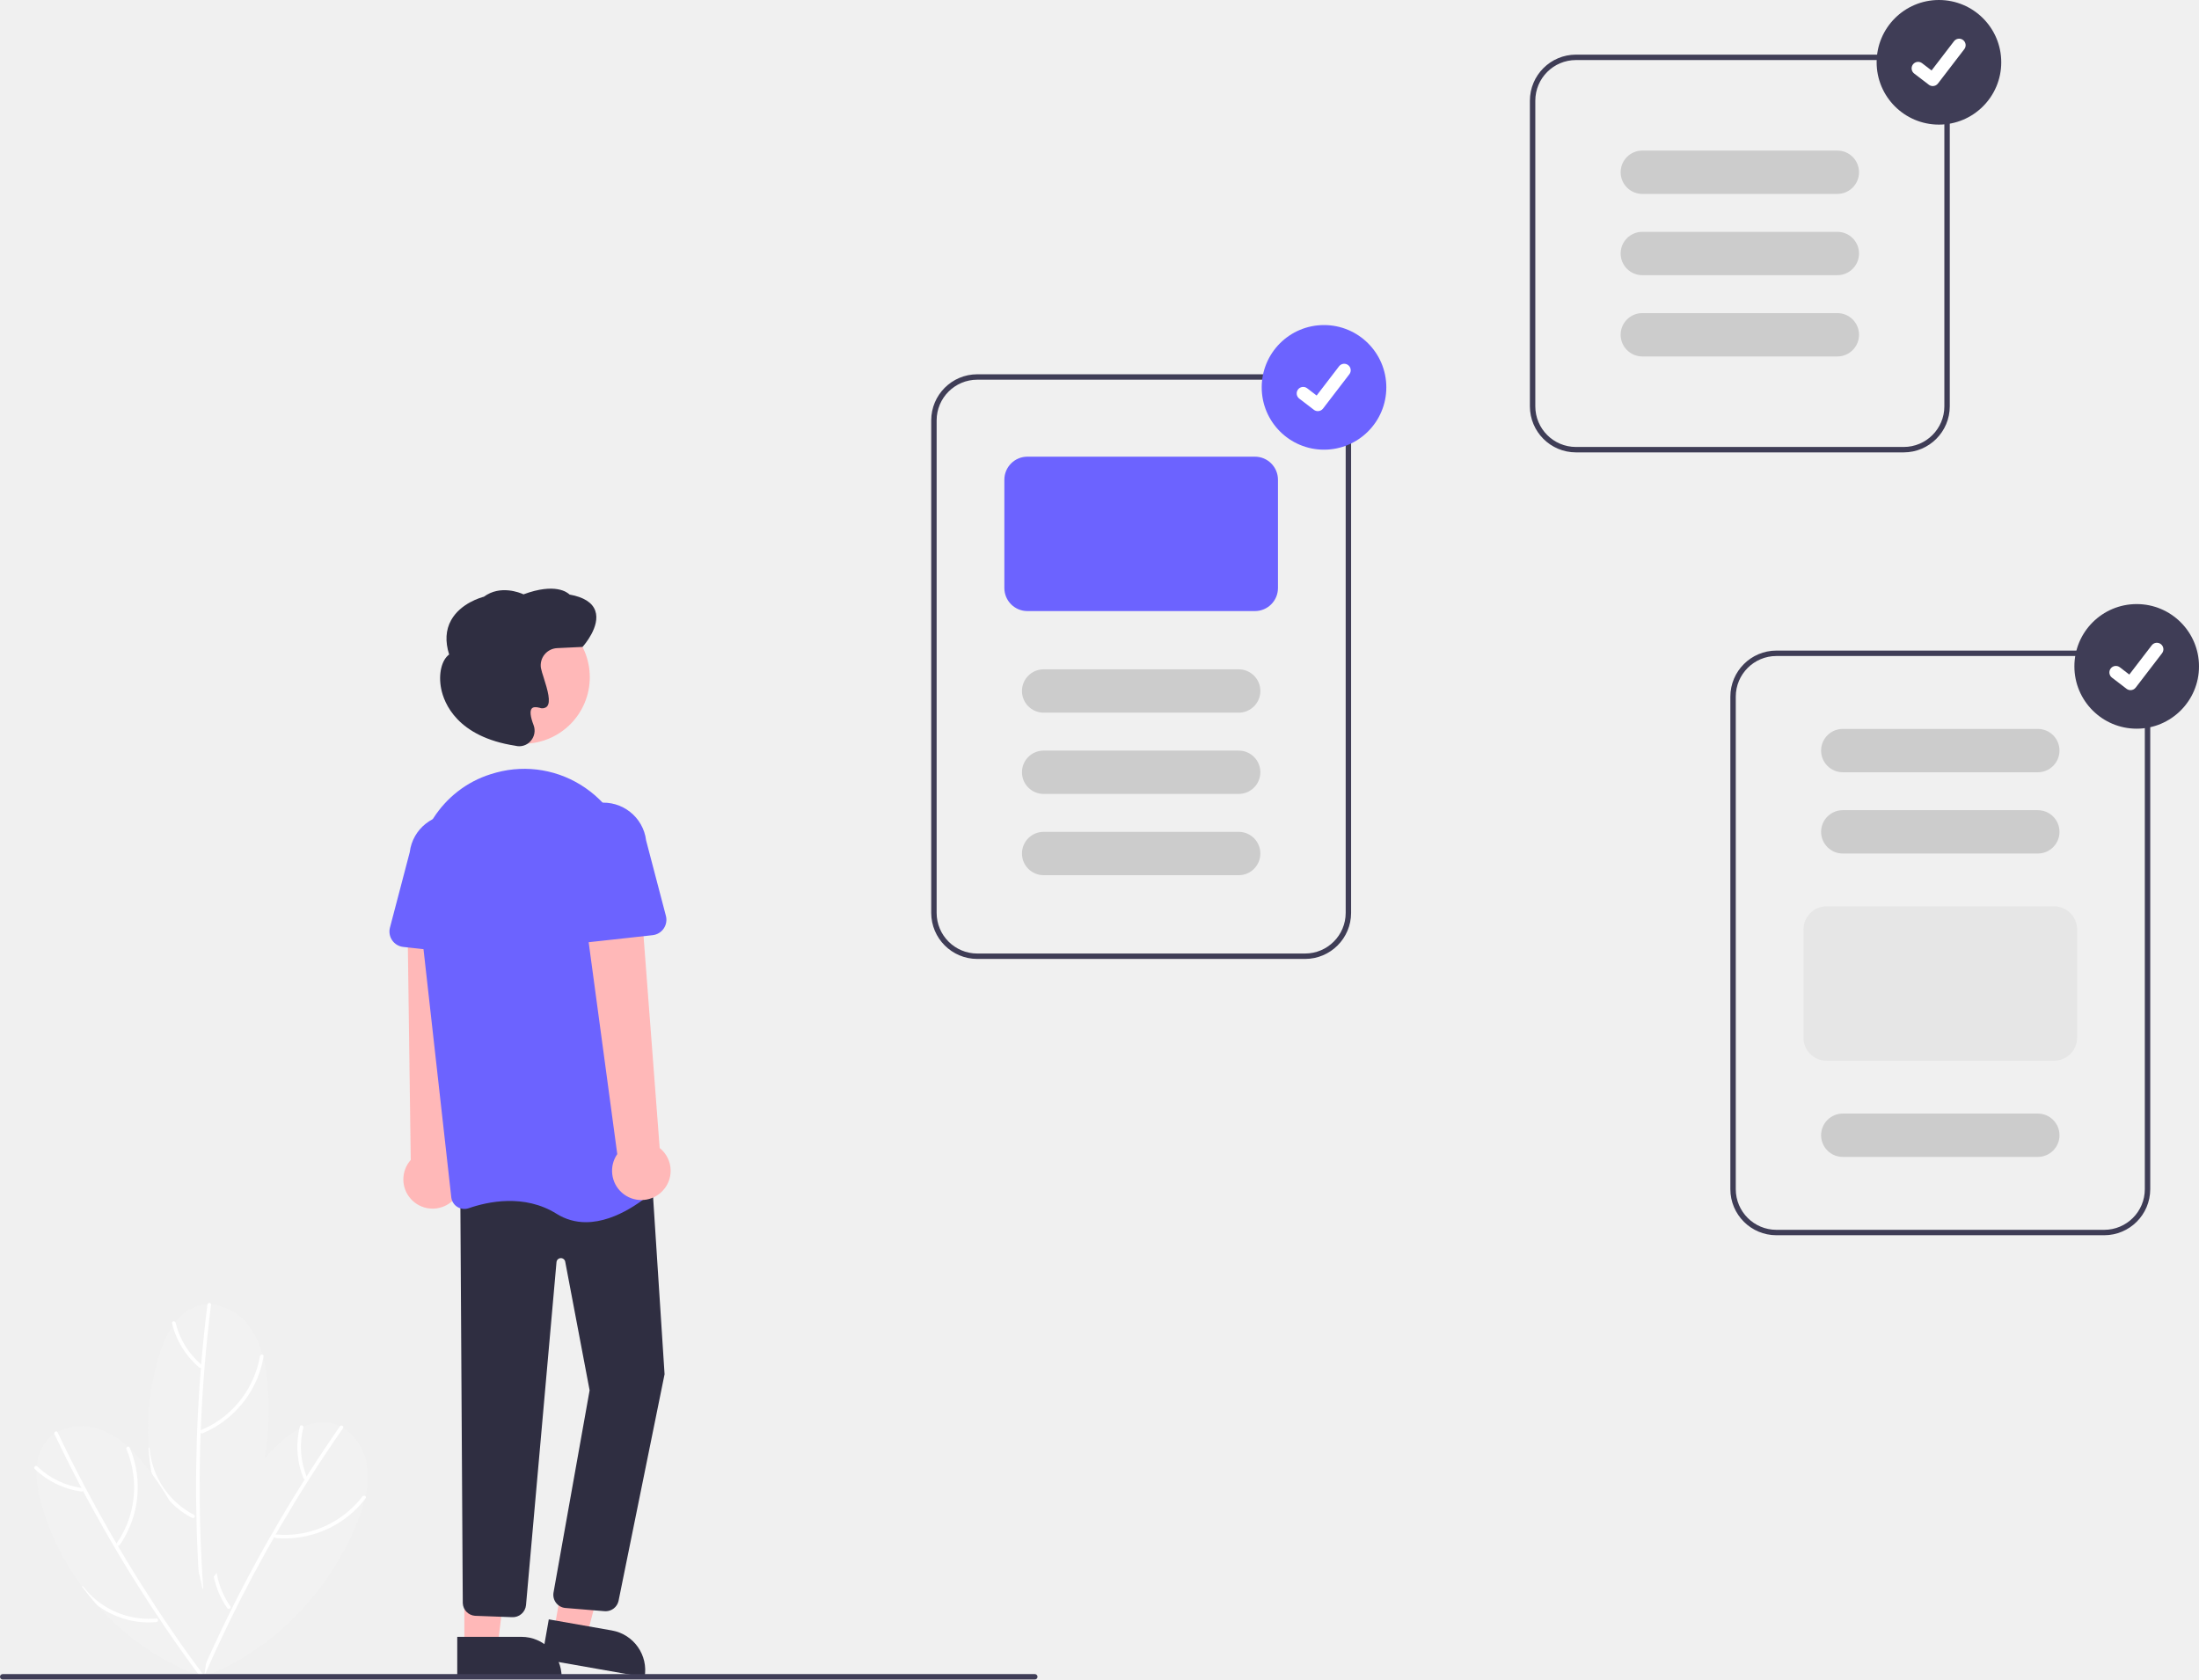
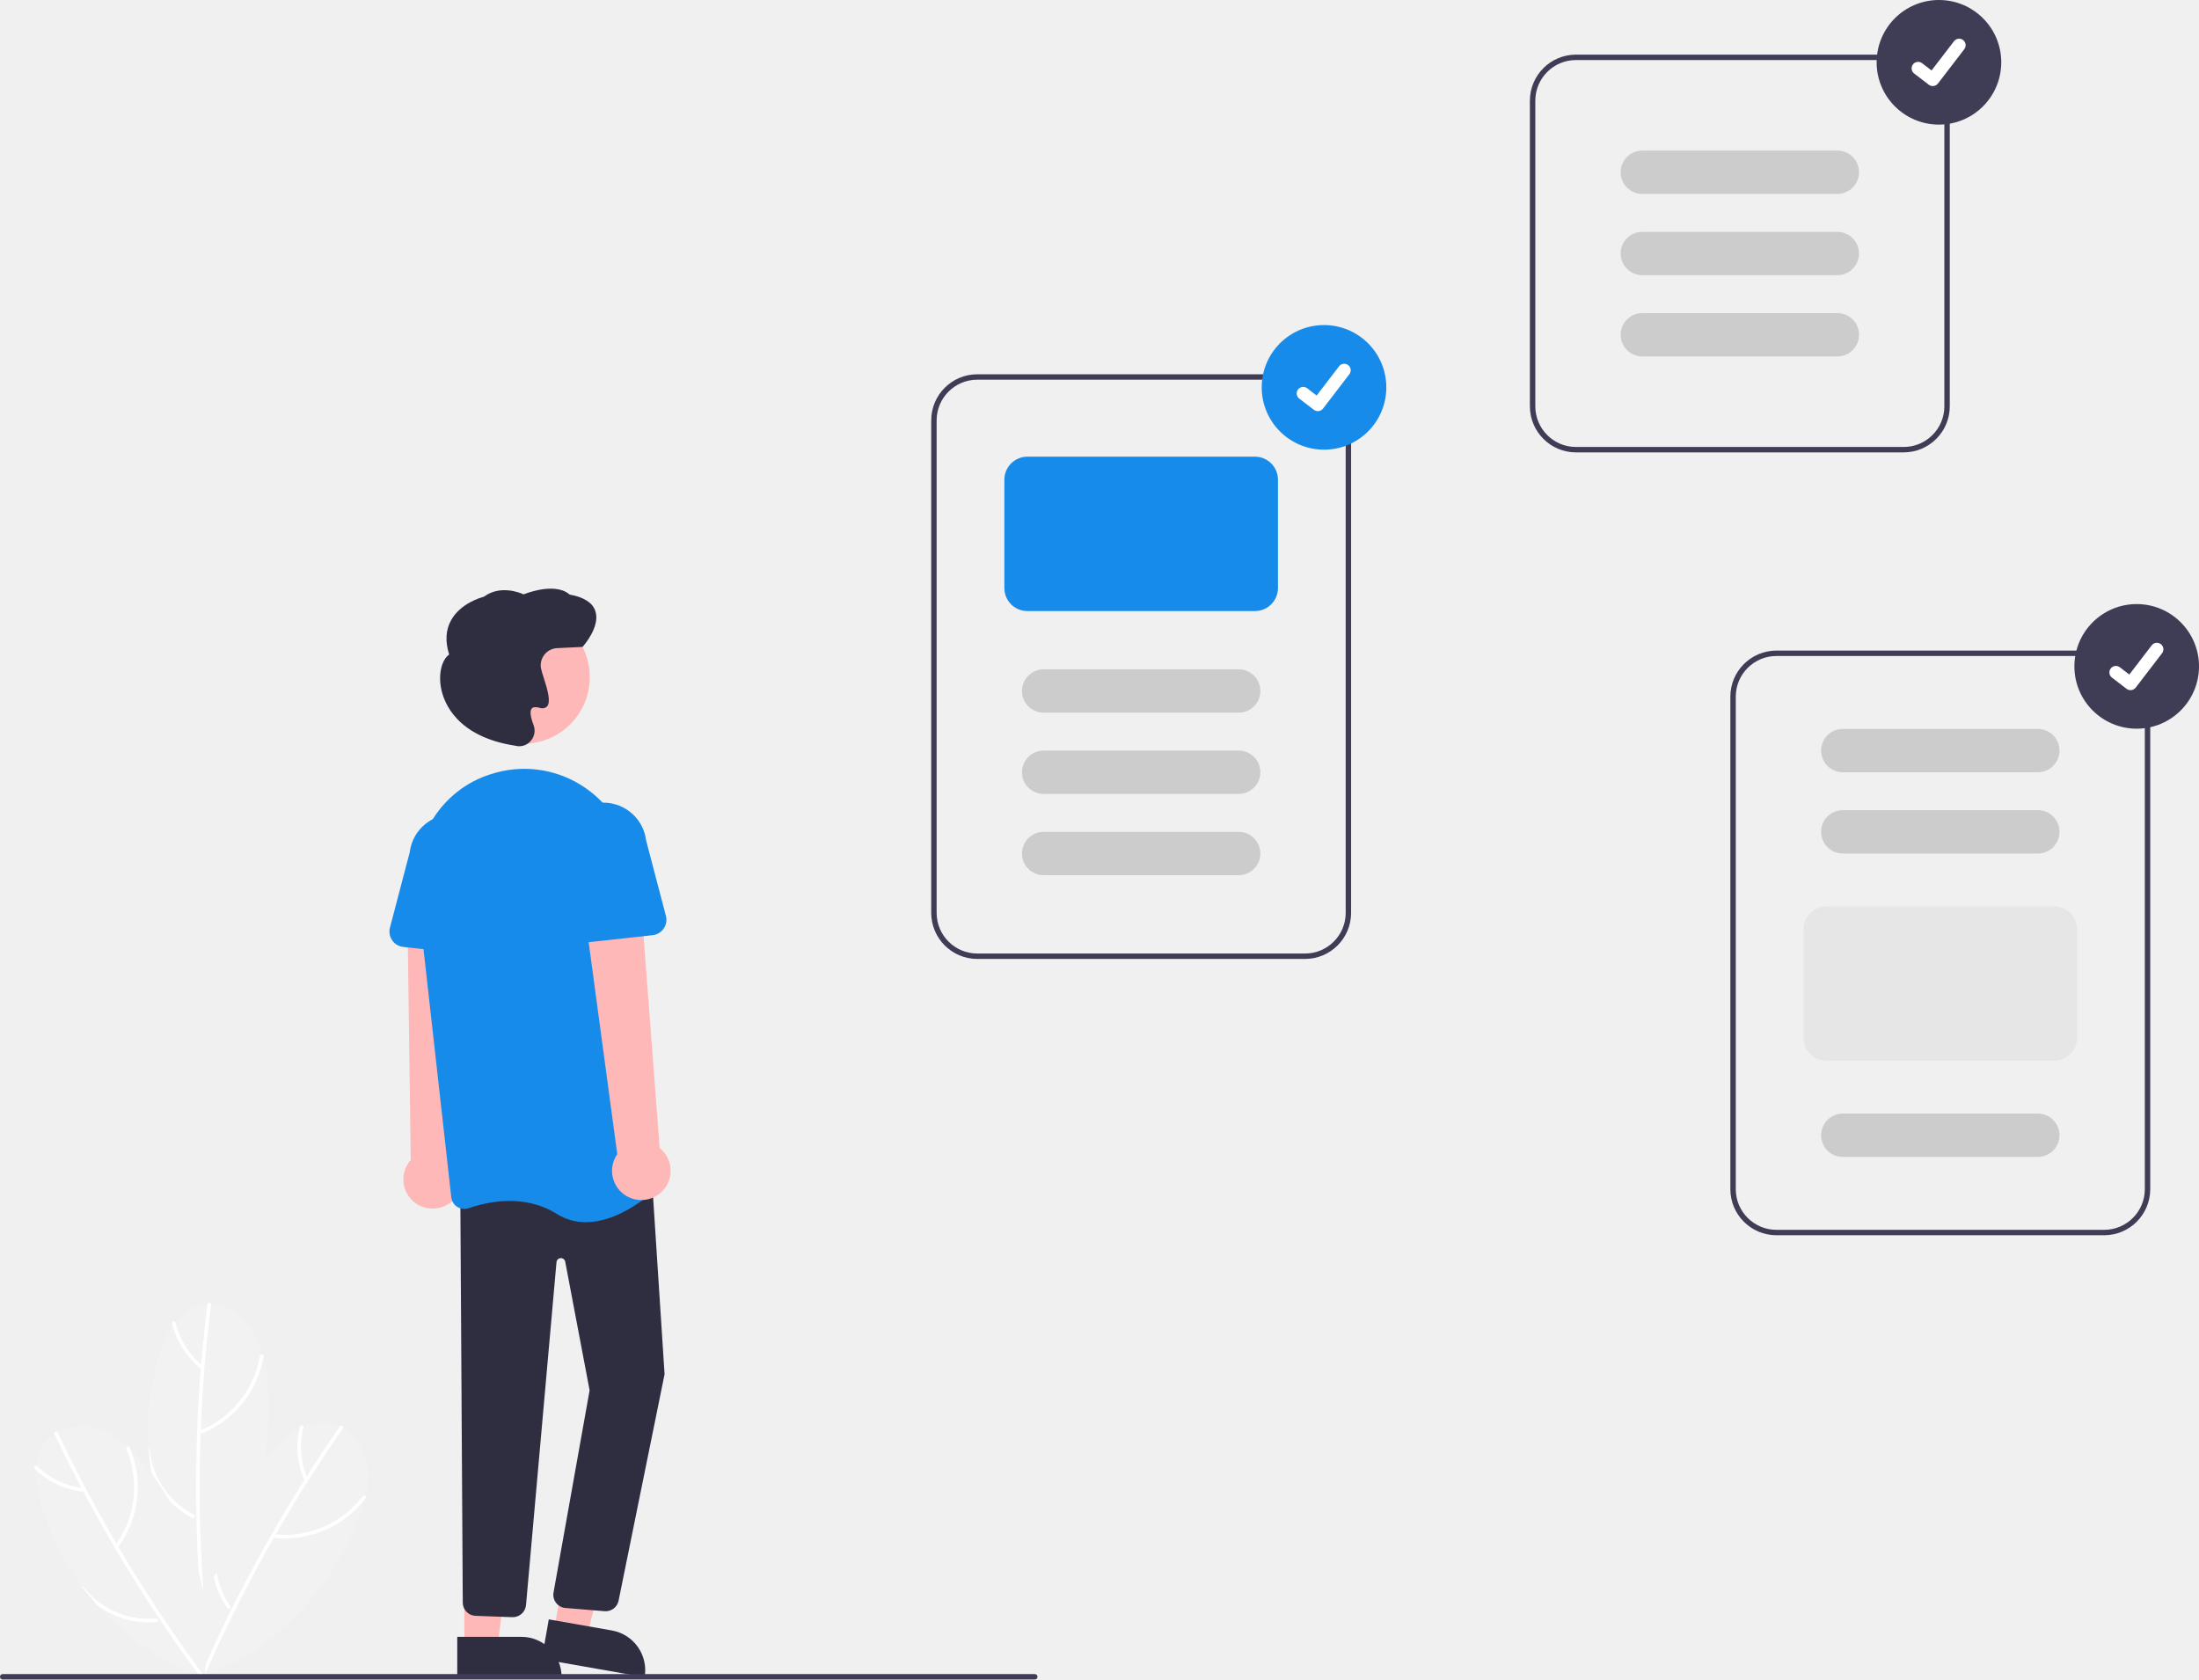
<svg xmlns="http://www.w3.org/2000/svg" id="b6508004-6c42-4ebe-8fca-29884660373a" data-name="Layer 1" width="811.76" height="620" viewBox="0 0 811.76 620">
  <path d="M269.033,759.032l-.038.246c-.045-.239-.088-.484-.129-.726-.075-.39-.14-.78-.202-1.173a95.551,95.551,0,0,1,3.908-45.763q1.443-4.307,3.287-8.456a93.747,93.747,0,0,1,19.648-28.709,40.444,40.444,0,0,1,9.113-6.992c.493-.261.988-.508,1.494-.736a16.671,16.671,0,0,1,9.998-1.449,13.636,13.636,0,0,1,3.56,1.195c.395.192.775.403,1.148.628a19.756,19.756,0,0,1,8.646,13.23,30.863,30.863,0,0,1-.435,12.031q-.12.565-.258,1.125a62.705,62.705,0,0,1-2.489,7.731C316.313,726.862,294.89,749.619,269.033,759.032Z" transform="translate(-194.1201 -140)" fill="#f2f2f2" />
  <path d="M319.604,666.551q-11.668,16.767-22.044,34.384-10.363,17.602-19.371,35.957-5.039,10.269-9.638,20.747c-.339.773.806,1.445,1.149.662q8.213-18.703,17.825-36.749,9.606-18.027,20.561-35.29,6.13-9.658,12.667-19.049c.487-.7-.664-1.36-1.149-.662Z" transform="translate(-194.1201 -140)" fill="#fff" />
  <path d="M327.927,692.424a36.426,36.426,0,0,1-23.946,13.878,34.62,34.62,0,0,1-7.994.158c-.852-.081-.858,1.247-.013,1.327a37.749,37.749,0,0,0,27.369-8.648,35.948,35.948,0,0,0,5.734-6.052c.511-.681-.641-1.338-1.149-.662Z" transform="translate(-194.1201 -140)" fill="#fff" />
  <path d="M278.003,733.632a30.495,30.495,0,0,1-3.365-6.22,32.17,32.17,0,0,1-2.067-15.796q1.443-4.307,3.287-8.456a.758.758,0,0,1,.061.749,29.115,29.115,0,0,0-1.854,6.462,30.748,30.748,0,0,0,5.09,22.604.539.539,0,0,1,.088.52A.723.723,0,0,1,278.003,733.632Z" transform="translate(-194.1201 -140)" fill="#fff" />
  <path d="M304.817,666.618a30.873,30.873,0,0,0,1.36,19.18.667.667,0,0,0,.905.247.68.68,0,0,0,.247-.905,29.381,29.381,0,0,1-1.232-18.172.664.664,0,0,0-1.28-.349Z" transform="translate(-194.1201 -140)" fill="#fff" />
  <path d="M268.87,726.997l.081.235c-.151-.191-.303-.388-.451-.582-.248-.31-.487-.626-.724-.945a95.551,95.551,0,0,1-17.797-42.342q-.723-4.484-1.018-9.015a93.747,93.747,0,0,1,4.063-34.55,40.444,40.444,0,0,1,4.822-10.425c.315-.46.639-.909.981-1.346a16.671,16.671,0,0,1,8.181-5.927,13.635,13.635,0,0,1,3.707-.595c.439-.013.873-.003,1.308.023a19.756,19.756,0,0,1,13.802,7.699,30.863,30.863,0,0,1,5.204,10.856q.156.556.294,1.117a62.704,62.704,0,0,1,1.387,8.002C295.796,676.546,287.396,706.65,268.87,726.997Z" transform="translate(-194.1201 -140)" fill="#f2f2f2" />
  <path d="M270.694,621.608q-2.544,20.268-3.549,40.689-1.001,20.402-.452,40.841.308,11.435,1.102,22.849c.059.842,1.385.906,1.326.053q-1.415-20.378-1.286-40.823.133-20.426,1.815-40.803.942-11.4,2.369-22.753c.106-.847-1.22-.896-1.326-.053Z" transform="translate(-194.1201 -140)" fill="#fff" />
  <path d="M290.083,640.654a36.426,36.426,0,0,1-14.759,23.414,34.62,34.62,0,0,1-7.005,3.854c-.792.324-.18,1.502.605,1.181a37.749,37.749,0,0,0,20.219-20.372,35.948,35.948,0,0,0,2.267-8.024c.137-.84-1.19-.887-1.326-.053Z" transform="translate(-194.1201 -140)" fill="#fff" />
  <path d="M265.015,700.337a30.496,30.496,0,0,1-5.869-3.946,32.171,32.171,0,0,1-9.168-13.028q-.723-4.484-1.018-9.015a.758.758,0,0,1,.402.635,29.115,29.115,0,0,0,1.36,6.584,30.748,30.748,0,0,0,15.007,17.653.539.539,0,0,1,.319.419A.723.723,0,0,1,265.015,700.337Z" transform="translate(-194.1201 -140)" fill="#fff" />
  <path d="M257.631,628.537a30.873,30.873,0,0,0,10.114,16.353.667.667,0,0,0,.916-.202.68.68,0,0,0-.202-.916,29.381,29.381,0,0,1-9.533-15.52.664.664,0,0,0-1.295.285Z" transform="translate(-194.1201 -140)" fill="#fff" />
  <path d="M269.444,759.195l.195.155c-.23-.08-.464-.164-.694-.248-.376-.128-.747-.265-1.119-.407a95.551,95.551,0,0,1-37.799-26.091q-3.024-3.389-5.713-7.048a93.747,93.747,0,0,1-15.184-31.3,40.444,40.444,0,0,1-1.552-11.381c.018-.557.049-1.11.102-1.662a16.672,16.672,0,0,1,3.701-9.4,13.636,13.636,0,0,1,2.803-2.498c.362-.248.734-.473,1.114-.685a19.756,19.756,0,0,1,15.776-.946A30.863,30.863,0,0,1,241.305,674.028q.431.385.849.783a62.704,62.704,0,0,1,5.478,5.996C264.96,702.184,274.095,732.074,269.444,759.195Z" transform="translate(-194.1201 -140)" fill="#f2f2f2" />
  <path d="M214.222,669.413q8.772,18.448,18.923,36.195,10.145,17.729,21.615,34.655,6.418,9.469,13.235,18.659c.503.678,1.655.017,1.145-.669Q256.973,741.845,246.071,724.548q-10.889-17.282-20.445-35.358-5.346-10.113-10.258-20.447c-.366-.771-1.51-.098-1.145.669Z" transform="translate(-194.1201 -140)" fill="#fff" />
  <path d="M240.817,675.019a36.426,36.426,0,0,1,.174,27.677,34.62,34.62,0,0,1-3.827,7.02c-.492.7.657,1.363,1.145.669a37.749,37.749,0,0,0,6.065-28.055,35.948,35.948,0,0,0-2.411-7.981c-.337-.782-1.48-.107-1.145.669Z" transform="translate(-194.1201 -140)" fill="#fff" />
  <path d="M251.837,738.808a30.495,30.495,0,0,1-7.07-.164,32.17,32.17,0,0,1-14.741-6.04q-3.024-3.389-5.713-7.048a.758.758,0,0,1,.681.318,29.116,29.116,0,0,0,4.691,4.815,30.748,30.748,0,0,0,22.152,6.791.539.539,0,0,1,.495.181A.723.723,0,0,1,251.837,738.808Z" transform="translate(-194.1201 -140)" fill="#fff" />
  <path d="M206.947,682.287a30.873,30.873,0,0,0,17.329,8.332c.358.048.66-.339.663-.663a.68.68,0,0,0-.663-.663,29.381,29.381,0,0,1-16.391-7.943c-.615-.593-1.554.344-.938.938Z" transform="translate(-194.1201 -140)" fill="#fff" />
  <path d="M359.981,584.249a10.743,10.743,0,0,0,1.582-16.396l4.167-93.018-21.216,2.381,1.233,90.985a10.801,10.801,0,0,0,14.234,16.048Z" transform="translate(-194.1201 -140)" fill="#ffb8b8" />
  <polygon points="204.564 601.708 216.639 603.83 228.573 558.267 212.752 555.134 204.564 601.708" fill="#ffb8b8" />
  <path d="M395.123,741.026h38.531a0,0,0,0,1,0,0v14.887a0,0,0,0,1,0,0H410.01a14.887,14.887,0,0,1-14.887-14.887v0A0,0,0,0,1,395.123,741.026Z" transform="translate(498.804 1417.384) rotate(-170.0292)" fill="#2f2e41" />
  <polygon points="171.422 607.752 183.682 607.751 189.514 560.463 171.42 560.464 171.422 607.752" fill="#ffb8b8" />
  <path d="M362.915,744.248h38.531a0,0,0,0,1,0,0v14.887a0,0,0,0,1,0,0H377.802a14.887,14.887,0,0,1-14.887-14.887v0A0,0,0,0,1,362.915,744.248Z" transform="translate(570.2748 1363.366) rotate(179.9974)" fill="#2f2e41" />
  <path d="M417.695,734.803a4.75,4.75,0,0,1-.573-.034l-14.43-1.187a4.881,4.881,0,0,1-4.243-5.66l13.325-74.681-9.004-47.474a1.627,1.627,0,0,0-3.219.16L388.296,732.554a4.924,4.924,0,0,1-5.21,4.437l-13.595-.506a4.888,4.888,0,0,1-4.536-4.631l-.914-151.768,70.481-8.81,4.924,76.041-.02.081-16.991,83.675A4.886,4.886,0,0,1,417.695,734.803Z" transform="translate(-194.1201 -140)" fill="#2f2e41" />
  <circle cx="193.159" cy="249.997" r="24.561" fill="#ffb8b8" />
-   <path d="M410.421,591.179a20.11,20.11,0,0,1-10.857-3.106c-11.897-7.436-25.411-4.481-32.407-2.057a4.88,4.88,0,0,1-4.221-.481,4.811,4.811,0,0,1-2.224-3.552L347.99,468.358c-2.132-19.038,9.336-36.937,27.268-42.56h0q1.011-.317,2.055-.601a39.569,39.569,0,0,1,32.972,5.723,40.203,40.203,0,0,1,17.167,29.353l10.71,114.387a4.807,4.807,0,0,1-1.527,4.007C432.881,582.14,421.983,591.178,410.421,591.179Z" transform="translate(-194.1201 -140)" fill="#6c63ff" />
-   <path d="M371.68,492.724l-28.703-3.156a5.717,5.717,0,0,1-4.905-7.134l7.306-27.846a15.879,15.879,0,0,1,31.556,3.563l1.085,28.675a5.717,5.717,0,0,1-6.338,5.898Z" transform="translate(-194.1201 -140)" fill="#6c63ff" />
+   <path d="M410.421,591.179a20.11,20.11,0,0,1-10.857-3.106c-11.897-7.436-25.411-4.481-32.407-2.057a4.88,4.88,0,0,1-4.221-.481,4.811,4.811,0,0,1-2.224-3.552L347.99,468.358c-2.132-19.038,9.336-36.937,27.268-42.56h0q1.011-.317,2.055-.601a39.569,39.569,0,0,1,32.972,5.723,40.203,40.203,0,0,1,17.167,29.353l10.71,114.387a4.807,4.807,0,0,1-1.527,4.007C432.881,582.14,421.983,591.178,410.421,591.179Z" transform="translate(-194.1201 -140)" fill="#178be9" />
+   <path d="M371.68,492.724l-28.703-3.156a5.717,5.717,0,0,1-4.905-7.134l7.306-27.846a15.879,15.879,0,0,1,31.556,3.563l1.085,28.675a5.717,5.717,0,0,1-6.338,5.898Z" transform="translate(-194.1201 -140)" fill="#178be9" />
  <path d="M438.047,580.266a10.743,10.743,0,0,0-.406-16.468L430.569,470.956l-20.789,4.68,12.203,90.414a10.801,10.801,0,0,0,16.064,14.216Z" transform="translate(-194.1201 -140)" fill="#ffb8b8" />
-   <path d="M401.81,486.888a5.711,5.711,0,0,1-1.818-4.4l1.085-28.675a15.879,15.879,0,0,1,31.556-3.563l7.306,27.846a5.717,5.717,0,0,1-4.905,7.134l-28.703,3.156A5.711,5.711,0,0,1,401.81,486.888Z" transform="translate(-194.1201 -140)" fill="#6c63ff" />
+   <path d="M401.81,486.888a5.711,5.711,0,0,1-1.818-4.4l1.085-28.675a15.879,15.879,0,0,1,31.556-3.563l7.306,27.846a5.717,5.717,0,0,1-4.905,7.134l-28.703,3.156A5.711,5.711,0,0,1,401.81,486.888Z" transform="translate(-194.1201 -140)" fill="#178be9" />
  <path d="M385.818,415.483a5.683,5.683,0,0,1-1.297-.151l-.125-.03c-21.594-3.304-26.367-15.812-27.414-21.035-1.084-5.408.15-10.628,2.94-12.656-1.521-4.803-1.277-9.061.727-12.662,3.495-6.28,11.081-8.404,12.098-8.664,6.058-4.469,13.306-1.486,14.625-.881,11.719-4.335,16.198-.727,17.008.079,5.238.941,8.431,2.964,9.491,6.016,1.991,5.731-4.305,12.86-4.574,13.161l-.14.156-9.38.447a6.358,6.358,0,0,0-5.981,7.317h0a29.604,29.604,0,0,0,.96,3.355c1.602,5.006,2.802,9.283,1.254,10.909a2.51,2.51,0,0,1-2.625.455c-1.467-.392-2.462-.31-2.958.245-.77.859-.535,3.035.662,6.125a5.739,5.739,0,0,1-1.046,5.847A5.568,5.568,0,0,1,385.818,415.483Z" transform="translate(-194.1201 -140)" fill="#2f2e41" />
  <path d="M675.88,494h-121a17.019,17.019,0,0,1-17-17V295.168a17.019,17.019,0,0,1,17-17h121a17.019,17.019,0,0,1,17,17V477A17.019,17.019,0,0,1,675.88,494Zm-121-213.832a15.017,15.017,0,0,0-15,15V477a15.017,15.017,0,0,0,15,15h121a15.017,15.017,0,0,0,15-15V295.168a15.017,15.017,0,0,0-15-15Z" transform="translate(-194.1201 -140)" fill="#3f3d56" />
-   <path d="M657.38,365.584h-84a8.51,8.51,0,0,1-8.5-8.5v-40a8.51,8.51,0,0,1,8.5-8.5h84a8.51,8.51,0,0,1,8.5,8.5v40A8.51,8.51,0,0,1,657.38,365.584Z" transform="translate(-194.1201 -140)" fill="#6c63ff" />
+   <path d="M657.38,365.584h-84a8.51,8.51,0,0,1-8.5-8.5v-40a8.51,8.51,0,0,1,8.5-8.5h84a8.51,8.51,0,0,1,8.5,8.5v40A8.51,8.51,0,0,1,657.38,365.584Z" transform="translate(-194.1201 -140)" fill="#178be9" />
  <path d="M651.38,403.084h-72a8,8,0,1,1,0-16h72a8,8,0,0,1,0,16Z" transform="translate(-194.1201 -140)" fill="#ccc" />
  <path d="M651.38,433.084h-72a8,8,0,1,1,0-16h72a8,8,0,0,1,0,16Z" transform="translate(-194.1201 -140)" fill="#ccc" />
  <path d="M651.38,463.084h-72a8,8,0,1,1,0-16h72a8,8,0,0,1,0,16Z" transform="translate(-194.1201 -140)" fill="#ccc" />
  <path d="M970.88,596h-121a17.019,17.019,0,0,1-17-17V397.168a17.019,17.019,0,0,1,17-17h121a17.019,17.019,0,0,1,17,17V579A17.019,17.019,0,0,1,970.88,596Zm-121-213.832a15.017,15.017,0,0,0-15,15V579a15.017,15.017,0,0,0,15,15h121a15.017,15.017,0,0,0,15-15V397.168a15.017,15.017,0,0,0-15-15Z" transform="translate(-194.1201 -140)" fill="#3f3d56" />
  <path d="M946.38,425.084h-72a8,8,0,1,1,0-16h72a8,8,0,0,1,0,16Z" transform="translate(-194.1201 -140)" fill="#ccc" />
  <path d="M946.38,455.084h-72a8,8,0,1,1,0-16h72a8,8,0,0,1,0,16Z" transform="translate(-194.1201 -140)" fill="#ccc" />
  <path d="M952.38,531.584h-84a8.51,8.51,0,0,1-8.5-8.5v-40a8.51,8.51,0,0,1,8.5-8.5h84a8.51,8.51,0,0,1,8.5,8.5v40A8.51,8.51,0,0,1,952.38,531.584Z" transform="translate(-194.1201 -140)" fill="#e6e6e6" />
  <path d="M946.38,567.084h-72a8,8,0,1,1,0-16h72a8,8,0,0,1,0,16Z" transform="translate(-194.1201 -140)" fill="#ccc" />
  <path d="M896.88,307h-121a17.019,17.019,0,0,1-17-17V177.168a17.019,17.019,0,0,1,17-17h121a17.019,17.019,0,0,1,17,17V290A17.019,17.019,0,0,1,896.88,307Zm-121-144.832a15.017,15.017,0,0,0-15,15V290a15.017,15.017,0,0,0,15,15h121a15.017,15.017,0,0,0,15-15V177.168a15.017,15.017,0,0,0-15-15Z" transform="translate(-194.1201 -140)" fill="#3f3d56" />
  <path d="M872.38,271.584h-72a8,8,0,1,1,0-16h72a8,8,0,0,1,0,16Z" transform="translate(-194.1201 -140)" fill="#ccc" />
  <path d="M872.38,241.584h-72a8,8,0,1,1,0-16h72a8,8,0,0,1,0,16Z" transform="translate(-194.1201 -140)" fill="#ccc" />
  <path d="M872.38,211.584h-72a8,8,0,1,1,0-16h72a8,8,0,0,1,0,16Z" transform="translate(-194.1201 -140)" fill="#ccc" />
-   <circle cx="488.76" cy="143" r="23" fill="#6c63ff" />
+   <circle cx="488.76" cy="143" r="23" fill="#178be9" />
  <path d="M680.6,291.774a2.385,2.385,0,0,1-1.435-.477l-.026-.019-5.405-4.138a2.401,2.401,0,1,1,2.921-3.812l3.501,2.685,8.274-10.79a2.401,2.401,0,0,1,3.367-.444l-.051.07.053-.069a2.404,2.404,0,0,1,.444,3.367L682.511,290.837A2.402,2.402,0,0,1,680.6,291.774Z" transform="translate(-194.1201 -140)" fill="#fff" />
  <circle cx="788.76" cy="246" r="23" fill="#3f3d56" />
  <path d="M980.6,394.774a2.385,2.385,0,0,1-1.435-.477l-.026-.019-5.405-4.138a2.401,2.401,0,1,1,2.921-3.812l3.501,2.685,8.274-10.79a2.401,2.401,0,0,1,3.367-.444l-.051.07.053-.069a2.404,2.404,0,0,1,.444,3.367L982.511,393.837A2.402,2.402,0,0,1,980.6,394.774Z" transform="translate(-194.1201 -140)" fill="#fff" />
  <circle cx="715.76" cy="23" r="23" fill="#3f3d56" />
  <path d="M907.6,171.774a2.385,2.385,0,0,1-1.435-.477l-.026-.019-5.405-4.138a2.401,2.401,0,1,1,2.921-3.812l3.501,2.685,8.274-10.79a2.401,2.401,0,0,1,3.367-.444l-.051.07.053-.069a2.404,2.404,0,0,1,.444,3.367L909.511,170.837A2.402,2.402,0,0,1,907.6,171.774Z" transform="translate(-194.1201 -140)" fill="#fff" />
  <path d="M576.12,760h-381a1,1,0,0,1,0-2h381a1,1,0,1,1,0,2Z" transform="translate(-194.1201 -140)" fill="#3f3d56" />
</svg>
